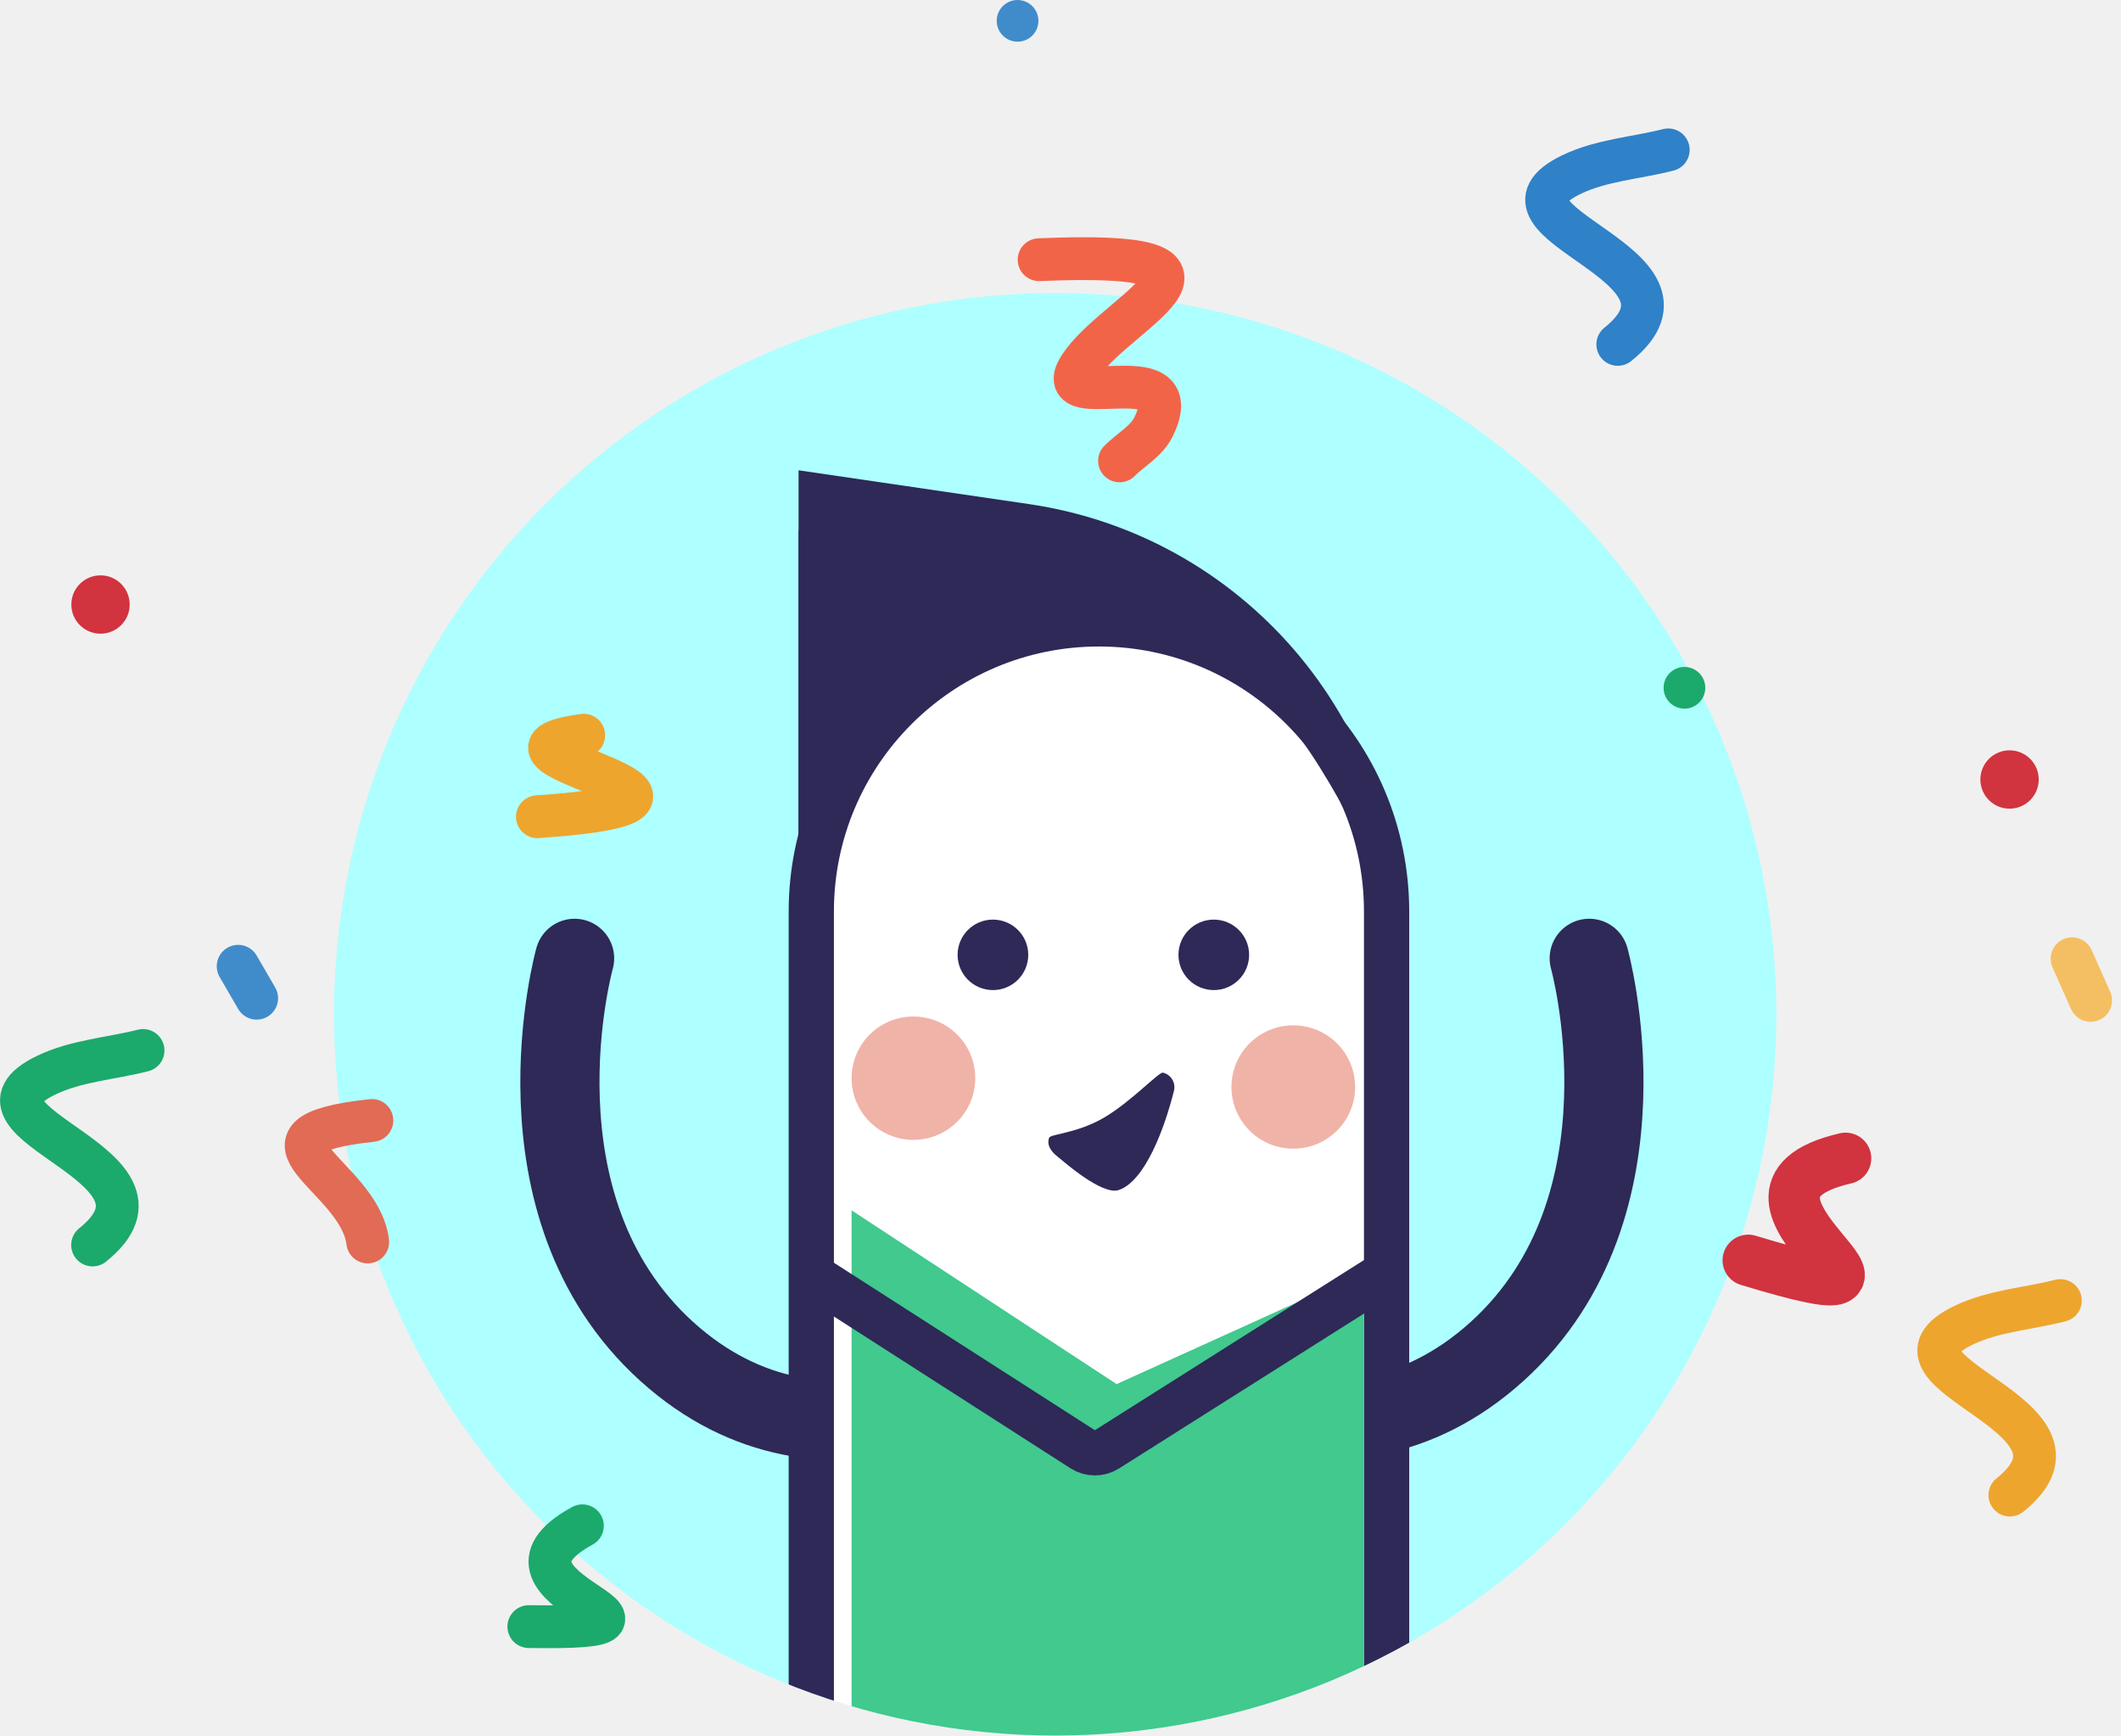
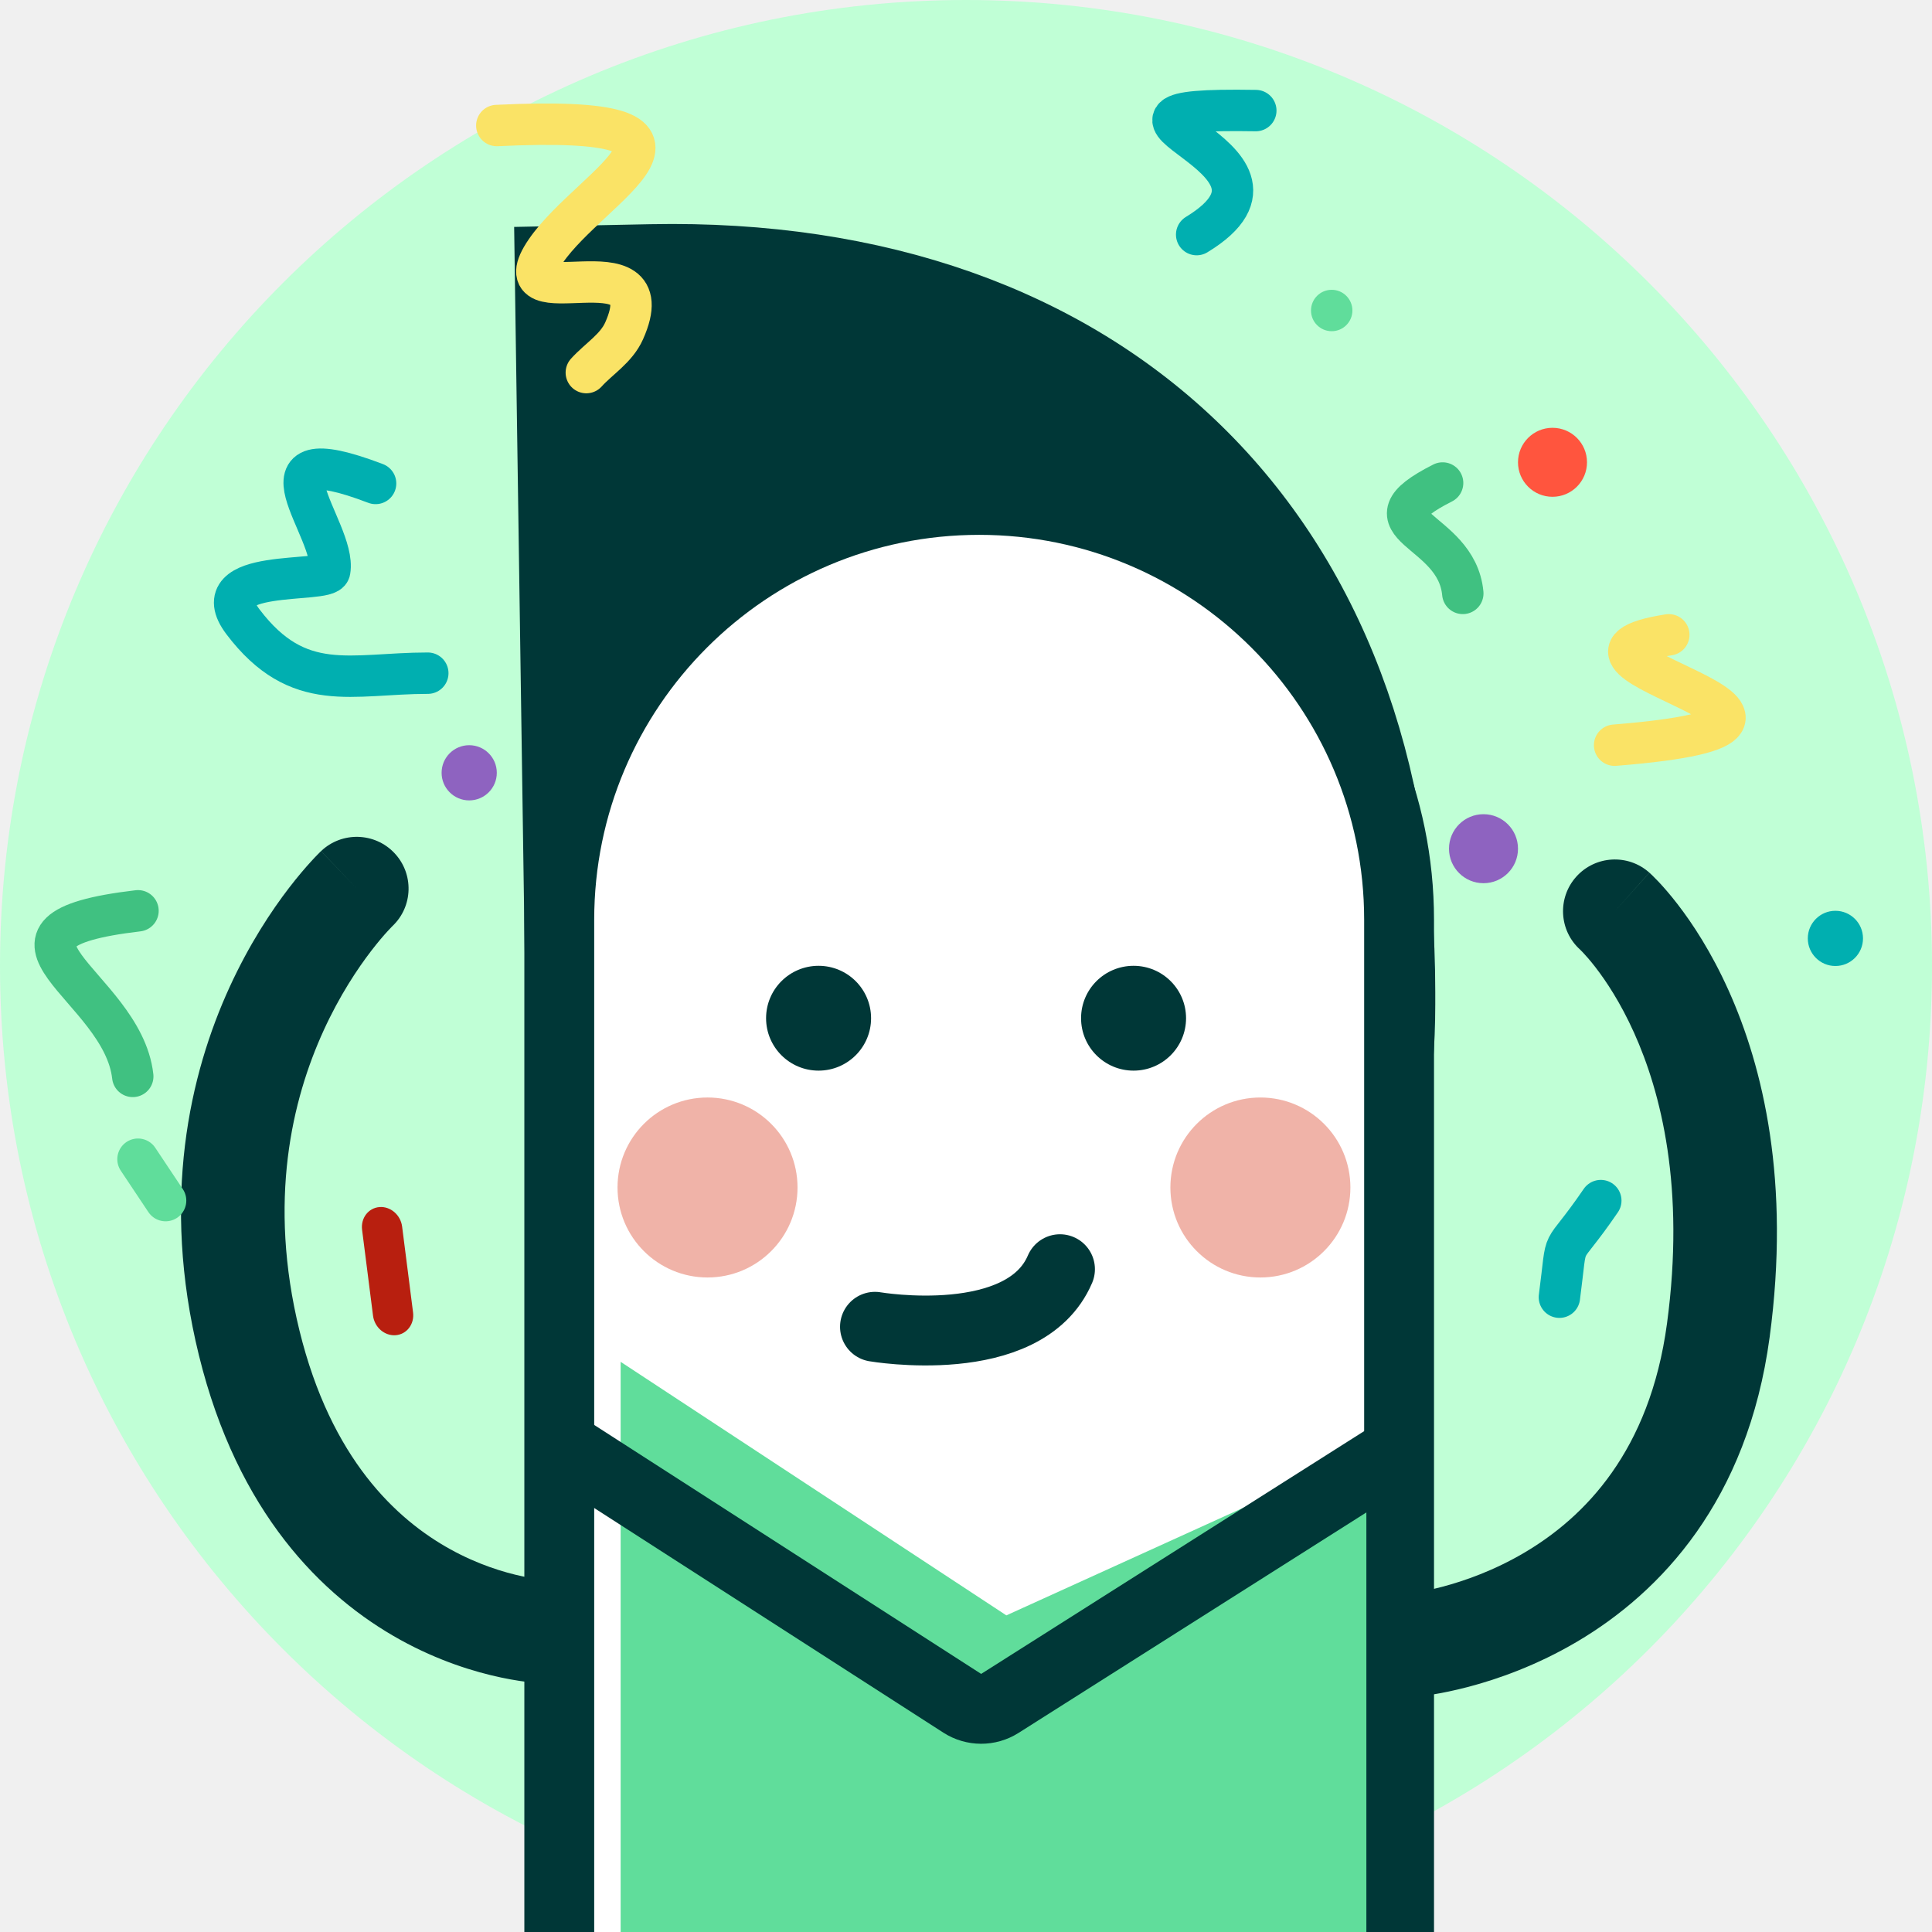
- <svg xmlns="http://www.w3.org/2000/svg" width="220" height="180" viewBox="0 0 220 180" fill="none">
-   <path d="M34.643 105.195C34.643 125.034 42.524 144.061 56.553 158.09C70.581 172.119 89.608 180 109.448 180C129.287 180 148.314 172.119 162.343 158.09C176.372 144.061 184.253 125.034 184.253 105.195C184.253 85.355 176.372 66.328 162.343 52.3C148.314 38.271 129.287 30.39 109.448 30.39C89.608 30.39 70.581 38.271 56.553 52.3C42.524 66.328 34.643 85.355 34.643 105.195Z" fill="#AEFFFF" />
-   <mask id="mask0_45280_53468" style="mask-type:alpha" maskUnits="userSpaceOnUse" x="34" y="30" width="151" height="150">
-     <path d="M34.643 105.195C34.643 125.034 42.524 144.061 56.553 158.09C70.581 172.119 89.608 180 109.448 180C129.287 180 148.314 172.119 162.343 158.09C176.372 144.061 184.253 125.034 184.253 105.195C184.253 85.355 176.372 66.328 162.343 52.3C148.314 38.271 129.287 30.39 109.448 30.39C89.608 30.39 70.581 38.271 56.553 52.3C42.524 66.328 34.643 85.355 34.643 105.195Z" fill="#E2FFFE" />
-   </mask>
-   <g mask="url(#mask0_45280_53468)">
-     <mask id="mask1_45280_53468" style="mask-type:luminance" maskUnits="userSpaceOnUse" x="40" y="47" width="153" height="154">
-       <path fill-rule="evenodd" clip-rule="evenodd" d="M116.549 200.26C158.675 200.26 192.824 165.977 192.824 123.686C192.824 81.397 158.675 47.114 116.549 47.114C74.424 47.114 40.275 81.397 40.275 123.686C40.275 165.977 74.424 200.26 116.549 200.26Z" fill="white" />
-     </mask>
-     <g mask="url(#mask1_45280_53468)">
-       <path d="M105.484 141.912C105.484 141.912 85.823 155.278 69.135 140.145C52.447 125.011 59.599 99.393 59.599 99.393" stroke="#2E2957" stroke-width="8.211" stroke-linecap="round" />
-       <path d="M118.956 141.912C118.956 141.912 138.618 155.278 155.306 140.145C171.994 125.011 164.842 99.393 164.842 99.393" stroke="#2E2957" stroke-width="8.211" stroke-linecap="round" />
-       <path fill-rule="evenodd" clip-rule="evenodd" d="M82.831 48.776L92.707 50.225C122.822 54.641 145.142 80.473 145.142 110.909H82.831V48.776Z" fill="#2E2957" />
-       <path d="M113.987 64.705C130.465 64.705 143.823 78.063 143.823 94.541V206.454H84.151V94.541C84.151 78.063 97.509 64.705 113.987 64.705Z" fill="white" stroke="#2E2957" stroke-width="4.692" />
-       <path fill-rule="evenodd" clip-rule="evenodd" d="M88.33 125.529L115.82 143.55L141.478 131.925V182.179H88.33V125.529Z" fill="#41C98E" />
-       <ellipse cx="102.991" cy="99.031" rx="3.665" ry="3.655" fill="#2E2957" />
-       <ellipse cx="125.9" cy="99.031" rx="3.665" ry="3.655" fill="#2E2957" />
-       <path d="M86.497 133.752L112.298 150.306C113.066 150.798 114.048 150.802 114.819 150.315L141.019 133.752" stroke="#2E2957" stroke-width="4.692" stroke-linecap="square" />
-       <ellipse cx="94.744" cy="111.823" rx="6.414" ry="6.396" fill="#E26952" fill-opacity="0.5" />
-       <ellipse cx="134.146" cy="112.737" rx="6.414" ry="6.396" fill="#E26952" fill-opacity="0.5" />
-     </g>
-     <path fill-rule="evenodd" clip-rule="evenodd" d="M82.832 48.776L106.722 52.28C128.788 55.515 145.143 74.444 145.143 96.745C145.143 96.745 133.347 61.992 115.097 64.604C111.679 65.093 104.327 56.26 102.124 57.068C94.39 59.904 107.82 57.914 113.53 64.604C119.239 71.294 92.931 57.914 87.969 57.914C83.007 57.914 82.832 110.909 82.832 110.909V48.776Z" fill="#2E2957" />
-     <path d="M109.749 120.003C110.214 120.364 114.288 124.01 116.038 123.424C118.802 122.5 120.83 116.889 121.768 113.139C121.977 112.304 121.469 111.458 120.634 111.249C120.212 111.144 117.271 114.328 114.429 115.963C111.651 117.561 108.968 117.605 108.822 118.004C108.526 118.812 109.094 119.494 109.749 120.003Z" fill="#2E2957" />
+ <svg xmlns="http://www.w3.org/2000/svg" width="140" height="140" viewBox="0 0 140 140" fill="none">
+   <circle cx="70" cy="70" r="70" fill="#C0FFD6" />
+   <g id="Givy">
+     <path d="M47.185 18.777C63.561 18.452 77.196 23.339 86.744 32.667C96.292 41.996 101.481 55.503 101.474 71.887C101.474 72.182 101.474 72.48 101.474 72.779C101.474 84.467 97.812 91.433 91.17 94.111C84.957 96.617 77.153 94.848 70.095 92.002C62.884 89.094 55.742 84.766 50.449 81.208C47.791 79.422 45.575 77.815 44.022 76.651C43.245 76.07 42.632 75.597 42.211 75.269C42.001 75.106 41.839 74.978 41.728 74.89C41.672 74.846 41.63 74.812 41.6 74.788L41.556 74.753C41.555 74.752 41.555 74.751 41.554 74.751C41.553 74.75 41.552 74.75 43.141 72.779L41.552 74.75L40.627 74.004L40.61 72.816L39.86 21.441L39.824 18.924L42.34 18.874L47.185 18.777Z" fill="#003737" stroke="#003737" stroke-width="5.062" />
+     <path d="M102.727 122.935C100.662 123.115 98.844 121.589 98.666 119.526C98.488 117.464 100.017 115.647 102.081 115.468L102.404 119.201L102.727 122.935ZM114.511 68.822C112.968 67.442 112.838 65.072 114.221 63.53C115.604 61.987 117.977 61.856 119.52 63.236L117.015 66.029L114.511 68.822ZM102.404 119.201C102.081 115.468 102.079 115.468 102.078 115.468C102.077 115.468 102.075 115.468 102.074 115.468C102.072 115.469 102.071 115.469 102.069 115.469C102.066 115.469 102.064 115.469 102.063 115.469C102.062 115.47 102.065 115.469 102.072 115.469C102.087 115.467 102.118 115.464 102.166 115.458C102.261 115.446 102.42 115.425 102.634 115.39C103.063 115.32 103.709 115.195 104.505 114.986C106.107 114.564 108.264 113.811 110.483 112.499C114.809 109.941 119.549 105.177 120.797 95.907L124.516 96.404L128.234 96.901C126.638 108.754 120.322 115.388 114.303 118.948C111.35 120.695 108.512 121.681 106.413 122.234C105.358 122.511 104.477 122.683 103.841 122.787C103.523 122.839 103.265 122.874 103.077 122.897C102.983 122.909 102.906 122.917 102.847 122.923C102.818 122.927 102.793 122.929 102.773 122.931C102.763 122.932 102.754 122.933 102.746 122.933C102.742 122.934 102.739 122.934 102.736 122.934C102.734 122.934 102.732 122.935 102.731 122.935C102.729 122.935 102.727 122.935 102.404 119.201ZM124.516 96.404L120.797 95.907C122.124 86.054 120.359 79.164 118.41 74.835C117.428 72.654 116.382 71.088 115.616 70.096C115.233 69.6 114.92 69.249 114.721 69.038C114.622 68.932 114.551 68.862 114.514 68.826C114.495 68.808 114.486 68.799 114.485 68.798C114.485 68.798 114.487 68.8 114.491 68.803C114.493 68.805 114.496 68.808 114.499 68.811C114.501 68.813 114.503 68.814 114.505 68.816C114.506 68.817 114.507 68.819 114.508 68.819C114.51 68.82 114.511 68.822 117.015 66.029C119.52 63.236 119.522 63.238 119.523 63.24C119.524 63.24 119.526 63.242 119.527 63.243C119.53 63.246 119.533 63.248 119.536 63.251C119.541 63.256 119.548 63.262 119.555 63.269C119.569 63.282 119.586 63.297 119.605 63.315C119.644 63.35 119.691 63.396 119.748 63.451C119.861 63.561 120.01 63.71 120.188 63.898C120.543 64.275 121.016 64.812 121.558 65.514C122.643 66.917 124.006 68.984 125.254 71.757C127.766 77.335 129.752 85.633 128.234 96.901L124.516 96.404Z" fill="#003737" />
+     <path d="M39.717 122.004C41.789 122.035 43.493 120.382 43.523 118.312C43.552 116.243 41.896 114.54 39.824 114.51L39.771 118.257L39.717 122.004ZM28.44 67.106C29.942 65.68 30.001 63.308 28.573 61.807C27.145 60.307 24.77 60.246 23.268 61.672L25.854 64.389L28.44 67.106ZM39.771 118.257C39.824 114.51 39.826 114.51 39.828 114.51C39.829 114.51 39.831 114.51 39.833 114.51C39.835 114.51 39.837 114.51 39.839 114.51C39.843 114.51 39.847 114.51 39.849 114.51C39.853 114.51 39.854 114.511 39.851 114.51C39.845 114.51 39.824 114.509 39.79 114.508C39.72 114.504 39.596 114.495 39.424 114.478C39.078 114.443 38.542 114.372 37.869 114.229C36.516 113.943 34.645 113.378 32.637 112.269C28.733 110.112 23.988 105.727 21.702 96.424L18.058 97.316L14.413 98.207C17.213 109.602 23.325 115.687 29.006 118.827C31.791 120.366 34.393 121.155 36.318 121.562C37.282 121.766 38.086 121.875 38.669 121.935C38.961 121.964 39.199 121.981 39.376 121.991C39.464 121.996 39.537 121.999 39.594 122.001C39.623 122.002 39.648 122.003 39.668 122.003C39.678 122.003 39.688 122.004 39.696 122.004C39.7 122.004 39.703 122.004 39.707 122.004C39.709 122.004 39.711 122.004 39.712 122.004C39.715 122.004 39.717 122.004 39.771 118.257ZM18.058 97.316L21.702 96.424C19.393 87.027 21.167 79.66 23.461 74.651C24.617 72.128 25.91 70.192 26.899 68.904C27.392 68.261 27.806 67.784 28.083 67.481C28.222 67.329 28.326 67.221 28.388 67.158C28.419 67.127 28.439 67.107 28.448 67.098C28.453 67.093 28.454 67.092 28.453 67.093C28.452 67.094 28.451 67.095 28.449 67.097C28.448 67.098 28.446 67.099 28.445 67.101C28.444 67.101 28.443 67.103 28.443 67.103C28.441 67.104 28.44 67.106 25.854 64.389C23.268 61.672 23.267 61.673 23.265 61.675C23.265 61.675 23.263 61.677 23.262 61.678C23.26 61.68 23.257 61.682 23.255 61.685C23.249 61.69 23.243 61.696 23.236 61.702C23.223 61.715 23.206 61.732 23.186 61.751C23.147 61.79 23.096 61.841 23.034 61.904C22.909 62.03 22.741 62.205 22.538 62.429C22.13 62.875 21.577 63.515 20.942 64.342C19.674 65.994 18.066 68.409 16.636 71.531C13.76 77.811 11.637 86.907 14.413 98.207L18.058 97.316Z" fill="#003737" />
+     <path d="M70.955 36.226C87.76 36.226 101.383 49.849 101.383 66.654V181.396H40.527V66.654C40.527 49.849 54.15 36.226 70.955 36.226Z" fill="white" stroke="#003737" stroke-width="5.062" />
+     <ellipse cx="51.27" cy="86.05" rx="6.522" ry="6.521" fill="#E26952" fill-opacity="0.5" />
+     <ellipse cx="91.333" cy="86.05" rx="6.522" ry="6.521" fill="#E26952" fill-opacity="0.5" />
+     <ellipse cx="59.317" cy="73.784" rx="3.804" ry="3.798" fill="#003737" />
+     <ellipse cx="82.142" cy="73.784" rx="3.804" ry="3.798" fill="#003737" />
+     <path d="M63.404 96.143C63.404 96.143 74.235 98.006 76.811 91.971" stroke="#003737" stroke-width="5.062" stroke-linecap="round" />
+     <path fill-rule="evenodd" clip-rule="evenodd" d="M44.974 98.683L72.925 117.056L99.012 105.204V156.442H44.974V98.683Z" fill="#60DD9B" />
+     <path d="M43.576 106.6L69.729 123.426C70.558 123.959 71.621 123.963 72.454 123.435L99.012 106.6" stroke="#003737" stroke-width="5.062" stroke-linecap="square" />
  </g>
-   <path d="M38.574 116.208C23.923 117.804 37.303 121.824 38.141 128.81" stroke="#E16B55" stroke-width="4.439" stroke-linecap="round" />
-   <path d="M60.547 76.252C46.215 78.205 81.68 82.916 55.742 84.708" stroke="#EDA52E" stroke-width="4.439" stroke-linecap="round" />
-   <path d="M214.926 99.435C215.566 100.877 216.207 102.318 216.848 103.759" stroke="#F4BF63" stroke-width="4.439" stroke-linecap="round" />
-   <circle cx="208.44" cy="80.845" r="3.026" fill="#D1333F" />
-   <circle cx="174.719" cy="71.334" r="2.162" fill="#1CA96C" />
-   <path d="M54.852 168.702C75.041 169.003 48.095 164.958 60.408 158.247" stroke="#1CA96C" stroke-width="4.439" stroke-linecap="round" />
-   <path d="M173.039 15.543C169.693 16.397 166.112 16.605 163.001 18.105C152.468 23.183 178.29 27.323 167.804 35.719" stroke="#2F81C8" stroke-width="4.439" stroke-linecap="round" />
-   <path d="M14.838 108.947C11.492 109.801 7.91 110.009 4.8 111.509C-5.733 116.586 20.089 120.727 9.603 129.123" stroke="#1CA96C" stroke-width="4.439" stroke-linecap="round" />
-   <path d="M213.709 134.886C210.363 135.74 206.782 135.949 203.671 137.448C193.138 142.526 218.96 146.666 208.474 155.062" stroke="#EDA52E" stroke-width="4.439" stroke-linecap="round" />
-   <path d="M107.781 26.936C130.903 25.935 116.643 31.866 112.361 37.52C107.748 43.611 123.611 36.222 119.647 44.279C118.913 45.769 117.298 46.627 116.124 47.801" stroke="#F26448" stroke-width="4.439" stroke-linecap="round" />
-   <path d="M24.702 100.215C25.343 101.32 25.983 102.425 26.624 103.53" stroke="#408CCB" stroke-width="4.439" stroke-linecap="round" />
-   <circle cx="10.425" cy="62.698" r="3.026" fill="#D1333F" />
-   <circle cx="105.547" cy="2.162" r="2.162" fill="#408CCB" />
-   <path d="M181.335 130.712C204.958 137.873 174.673 123.977 191.434 120.135" stroke="#D1333F" stroke-width="5.326" stroke-linecap="round" />
+   <g id="Confeti">
+     <path d="M36 9.096C53.979 8.236 42.891 13.325 39.561 18.177C35.974 23.404 48.309 17.063 45.226 23.977C44.656 25.256 43.4 25.992 42.487 27" stroke="#FAE366" stroke-width="3" stroke-linecap="round" />
+     <path d="M10 66C-2.886 67.519 8.882 71.347 9.62 78" stroke="#40C181" stroke-width="3" stroke-linecap="round" />
+     <path d="M120.927 46C109.213 47.848 138.198 52.304 117 54" stroke="#FAE366" stroke-width="3" stroke-linecap="round" />
+     <path d="M10 84C10.667 85 11.333 86 12 87" stroke="#60DD9B" stroke-width="3" stroke-linecap="round" />
+     <path d="M27.031 95.341C27.139 96.186 27.876 96.819 28.677 96.754C29.478 96.689 30.04 95.951 29.932 95.105L28.482 95.223L27.031 95.341ZM29.139 88.882C29.031 88.037 28.294 87.404 27.493 87.469C26.692 87.534 26.13 88.272 26.238 89.118L27.688 89L29.139 88.882ZM28.482 95.223L29.932 95.105C29.8 94.068 29.668 93.031 29.536 91.993C29.403 90.956 29.271 89.919 29.139 88.882L27.688 89L26.238 89.118C26.37 90.155 26.502 91.192 26.635 92.229C26.767 93.266 26.899 94.303 27.031 95.341L28.482 95.223Z" fill="#B81F0F" />
+     <path d="M113 94C113.658 89.019 112.896 91.537 116 87" stroke="#00AFB0" stroke-width="3" stroke-linecap="round" />
+     <circle cx="34" cy="56" r="2" fill="#8E63C0" />
+     <circle cx="107.5" cy="61.5" r="2.5" fill="#8E63C0" />
+     <circle cx="112.5" cy="33.5" r="2.5" fill="#FF553E" />
+     <circle cx="96.5" cy="22.5" r="1.5" fill="#60DD9B" />
+     <circle cx="133" cy="68" r="2" fill="#00AFB0" />
+     <path d="M91 8.013C75.43 7.755 96.211 11.232 86.715 17" stroke="#00AFB0" stroke-width="3" stroke-linecap="round" />
+     <path d="M27.217 35.033C17.612 31.373 24.42 38.382 23.894 41.36C23.724 42.322 14.592 41.085 17.612 45.066C21.625 50.356 25.458 48.781 31 48.781" stroke="#00AFB0" stroke-width="3" stroke-linecap="round" />
+     <path d="M104.537 35C98.259 38.172 105.553 38.158 106 43" stroke="#40C181" stroke-width="3" stroke-linecap="round" />
+   </g>
</svg>
